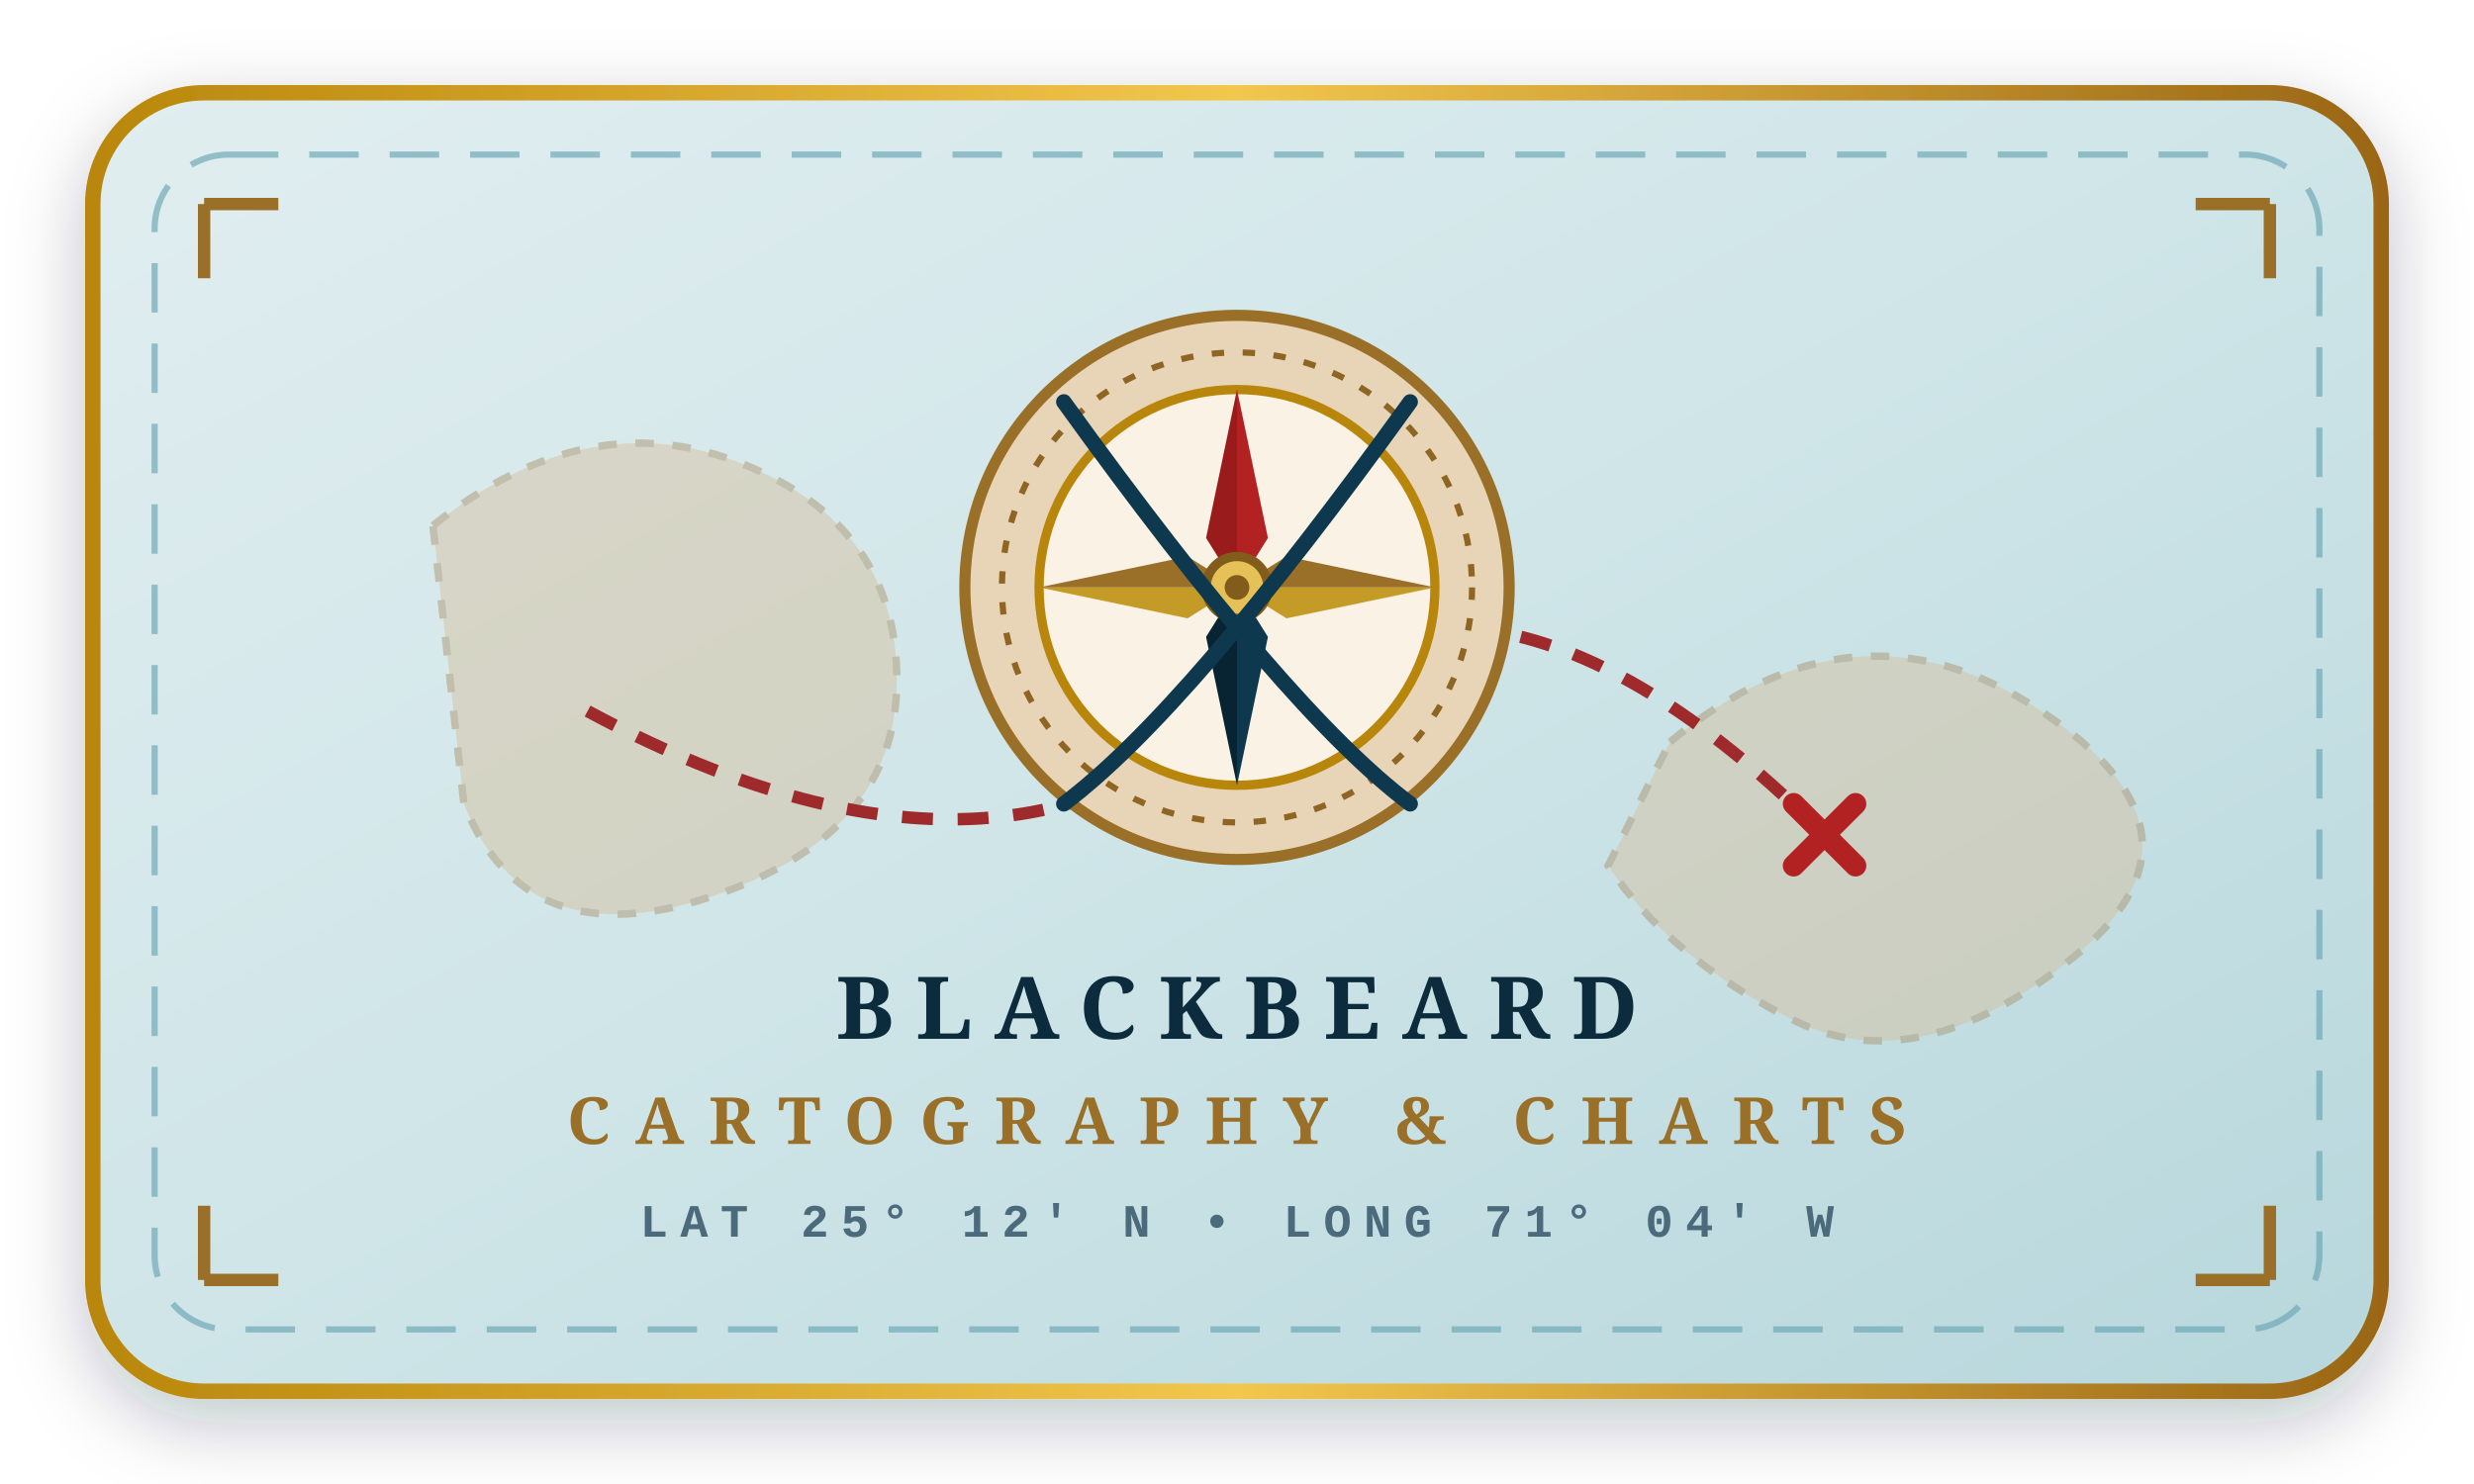
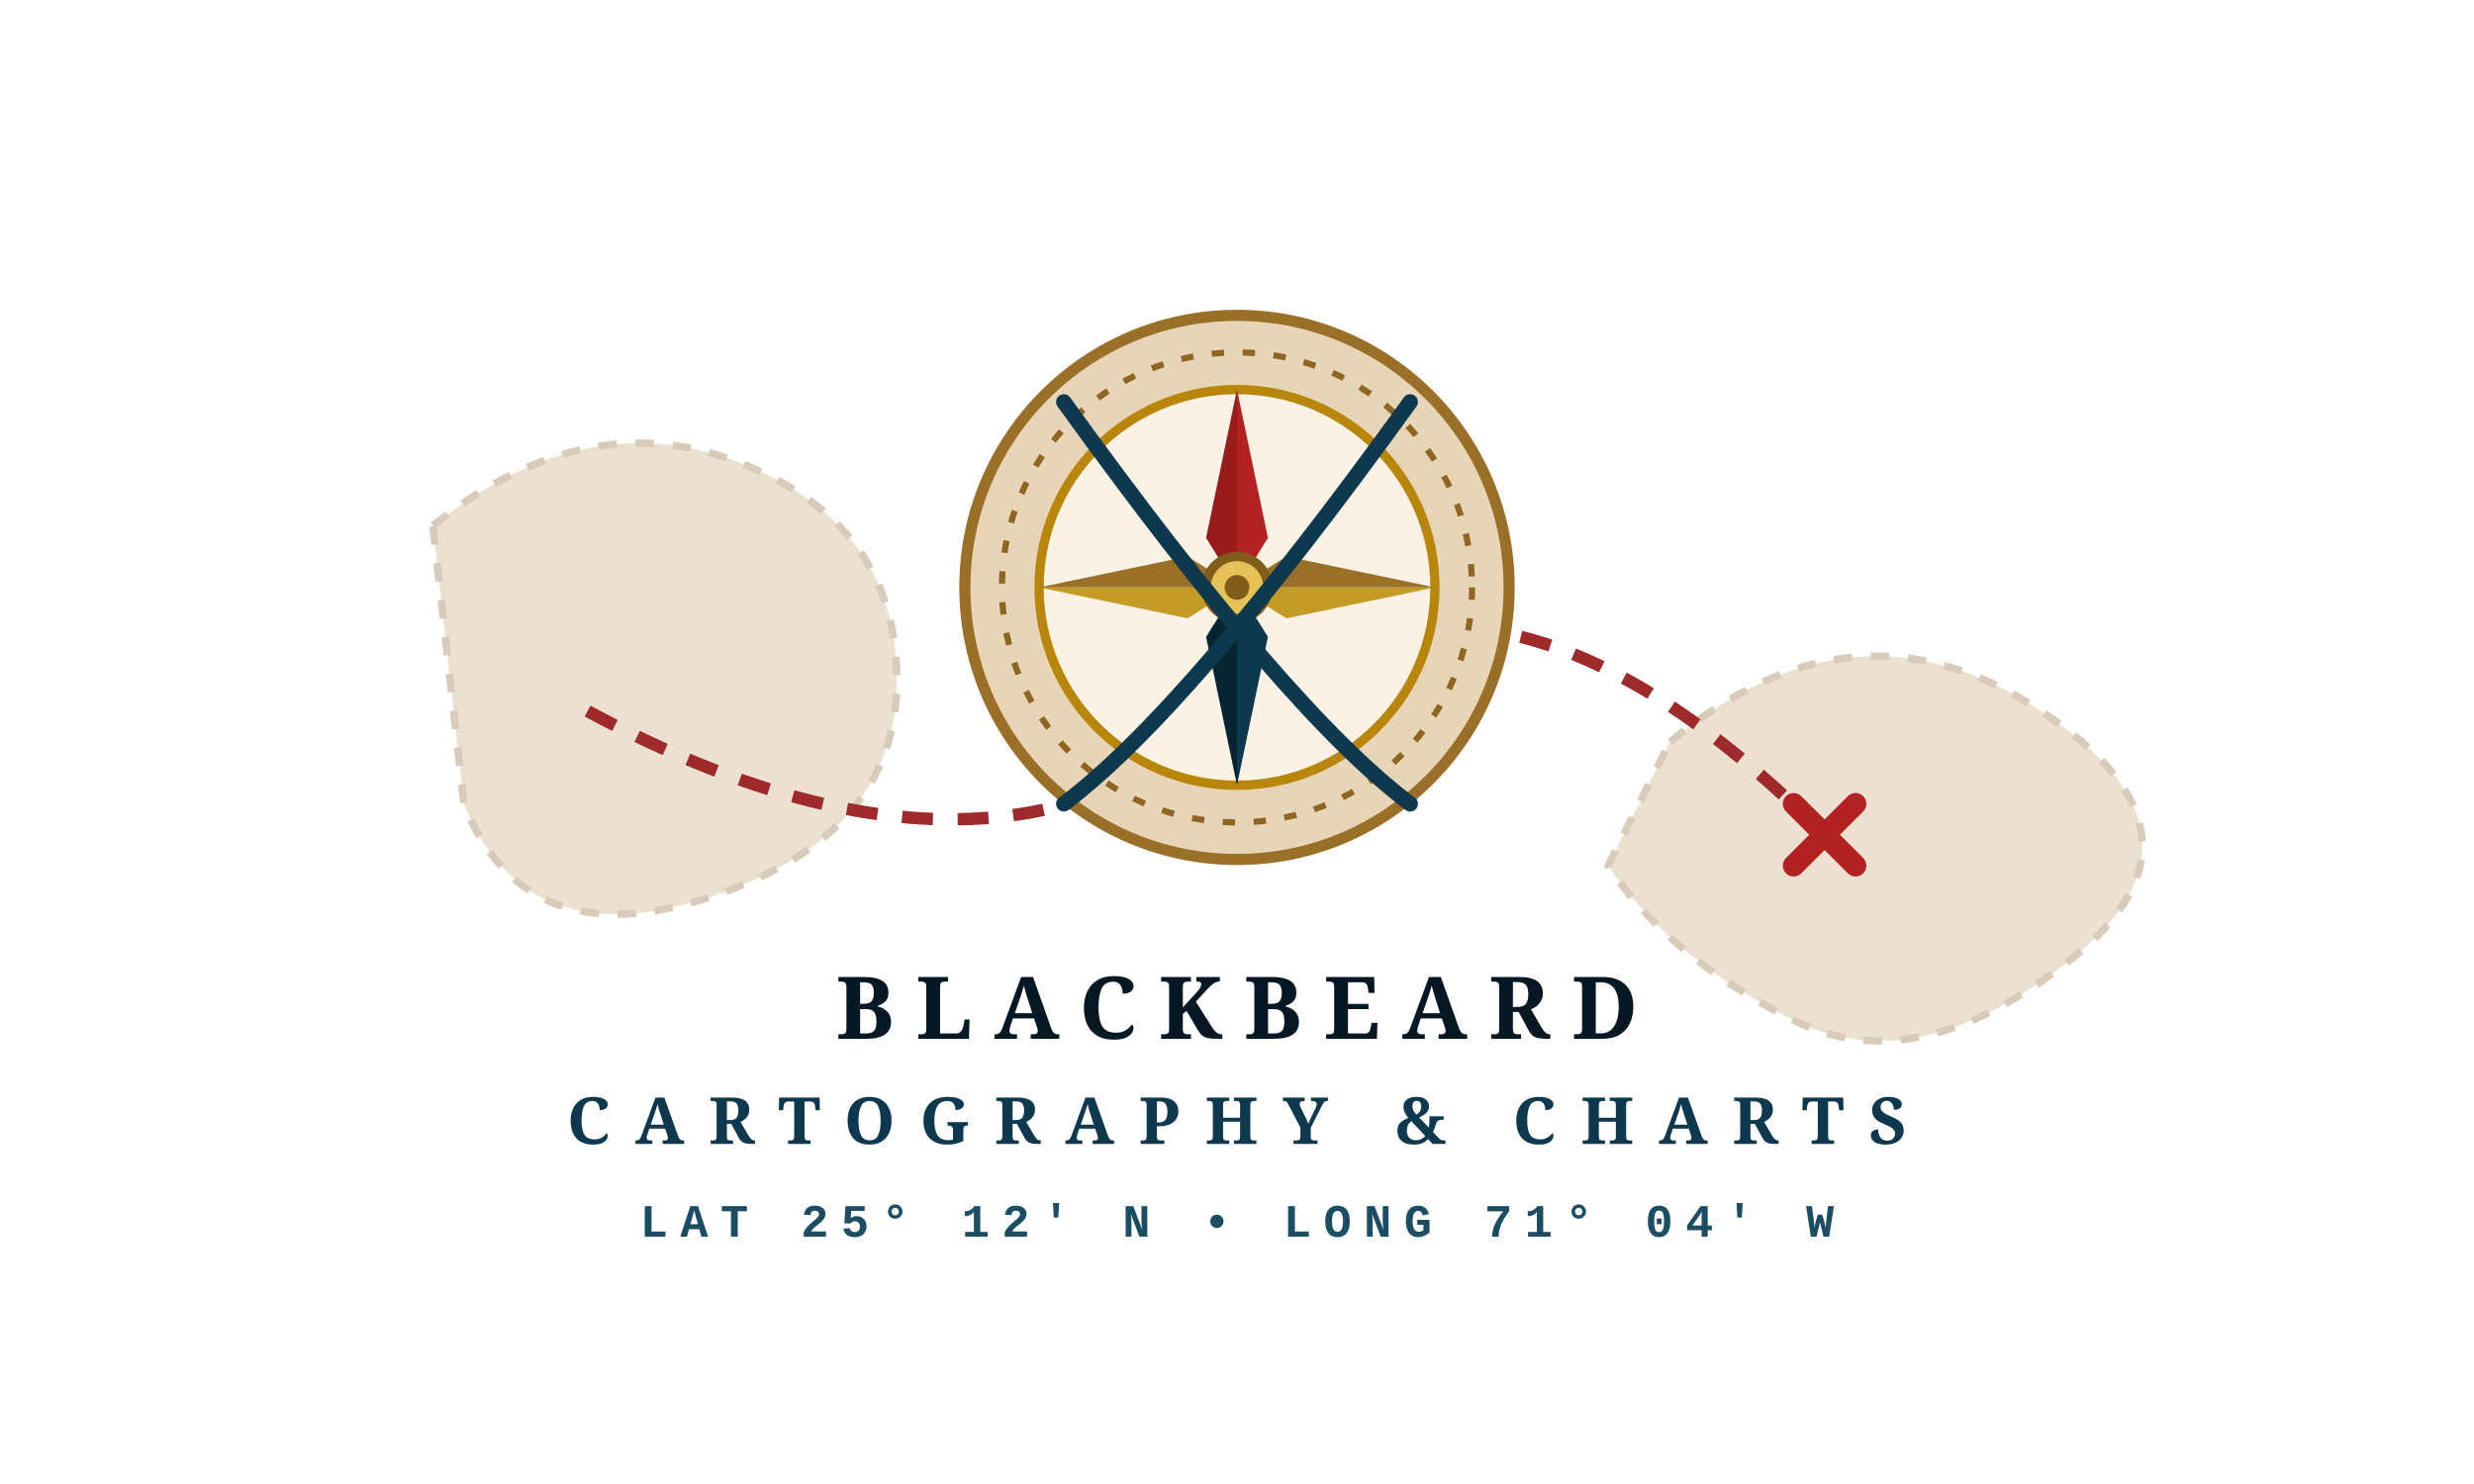
<svg xmlns="http://www.w3.org/2000/svg" viewBox="0 0 400 240" width="400" height="240">
  <defs>
    <linearGradient id="oceanPlacque" x1="0%" y1="0%" x2="100%" y2="100%">
      <stop offset="0%" stop-color="#E1EEF0" />
      <stop offset="50%" stop-color="#CFE5E8" />
      <stop offset="100%" stop-color="#B7D7DC" />
    </linearGradient>
    <linearGradient id="parchmentGrad" x1="0%" y1="0%" x2="100%" y2="100%">
      <stop offset="0%" stop-color="#F7EEDD" />
      <stop offset="50%" stop-color="#ECD8BC" />
      <stop offset="100%" stop-color="#DFC49E" />
    </linearGradient>
    <linearGradient id="goldTrim" x1="0%" y1="0%" x2="100%" y2="0%">
      <stop offset="0%" stop-color="#B8860B" />
      <stop offset="50%" stop-color="#F3C64D" />
      <stop offset="100%" stop-color="#996515" />
    </linearGradient>
    <linearGradient id="oceanInk" x1="0%" y1="0%" x2="0%" y2="100%">
      <stop offset="0%" stop-color="#0E384D" />
      <stop offset="100%" stop-color="#051B27" />
    </linearGradient>
    <filter id="mapShadow" x="-10%" y="-10%" width="120%" height="120%">
      <feDropShadow dx="0" dy="4" stdDeviation="6" flood-color="#07202E" flood-opacity="0.25" />
    </filter>
  </defs>
-   <rect x="15" y="15" width="370" height="210" rx="18" fill="url(#oceanPlacque)" stroke="url(#goldTrim)" stroke-width="2.5" filter="url(#mapShadow)" />
-   <rect x="25" y="25" width="350" height="190" rx="12" fill="none" stroke="#68A5B3" stroke-width="1" stroke-dasharray="8,5" opacity="0.65" />
-   <path d="M 33 33 L 45 33 M 33 33 L 33 45" stroke="#9A6F27" stroke-width="2" fill="none" />
-   <path d="M 367 33 L 355 33 M 367 33 L 367 45" stroke="#9A6F27" stroke-width="2" fill="none" />
-   <path d="M 33 207 L 45 207 M 33 207 L 33 195" stroke="#9A6F27" stroke-width="2" fill="none" />
-   <path d="M 367 207 L 355 207 M 367 207 L 367 195" stroke="#9A6F27" stroke-width="2" fill="none" />
  <path d="M 70 85 Q 95 65, 120 75 T 145 110 T 115 145 T 75 130 Z" fill="#D4BD99" opacity="0.45" stroke="#A88B63" stroke-width="1.2" stroke-dasharray="3,3" />
  <path d="M 270 120 Q 300 95, 330 115 T 335 155 T 290 165 T 260 140 Z" fill="#D4BD99" opacity="0.45" stroke="#A88B63" stroke-width="1.2" stroke-dasharray="3,3" />
  <path d="M 95 115 Q 160 150, 200 115 T 295 135" fill="none" stroke="#9E2A2B" stroke-width="2" stroke-dasharray="5,4" />
  <path d="M 290 130 L 300 140 M 300 130 L 290 140" stroke="#B22222" stroke-width="3.5" stroke-linecap="round" />
  <g transform="translate(200, 95)">
    <circle r="44" fill="#E8D5B7" stroke="#9A6F27" stroke-width="1.8" />
    <circle r="38" fill="none" stroke="#8E6523" stroke-width="1" stroke-dasharray="2,3" />
    <circle r="32" fill="#FAF2E4" stroke="#B8860B" stroke-width="1.5" />
    <polygon points="0,-32 5,-8 0,0" fill="#B22222" />
    <polygon points="0,-32 -5,-8 0,0" fill="#991B1B" />
    <polygon points="0,32 5,8 0,0" fill="#0E384D" />
    <polygon points="0,32 -5,8 0,0" fill="#082331" />
    <polygon points="32,0 8,5 0,0" fill="#C59B27" />
    <polygon points="32,0 8,-5 0,0" fill="#9A6F27" />
    <polygon points="-32,0 -8,5 0,0" fill="#C59B27" />
    <polygon points="-32,0 -8,-5 0,0" fill="#9A6F27" />
    <polygon points="22,-22 5,-5 0,0" fill="#D4AF37" />
    <polygon points="-22,-22 -5,-5 0,0" fill="#B38728" />
    <polygon points="22,22 5,5 0,0" fill="#D4AF37" />
    <polygon points="-22,22 -5,5 0,0" fill="#B38728" />
    <circle r="5" fill="#E5C158" stroke="#825C1A" stroke-width="1.5" />
    <circle r="2" fill="#825C1A" />
    <path d="M -28 35 Q -8 20, 28 -30" stroke="#0E384D" stroke-width="2.5" fill="none" stroke-linecap="round" />
    <path d="M 28 35 Q 8 20, -28 -30" stroke="#0E384D" stroke-width="2.5" fill="none" stroke-linecap="round" />
  </g>
-   <text x="200" y="168" text-anchor="middle" font-family="'Cinzel', Georgia, serif" font-size="14" font-weight="800" fill="#0C2B3D" letter-spacing="3.5">BLACKBEARD</text>
-   <text x="200" y="185" text-anchor="middle" font-family="'Cinzel', Georgia, serif" font-size="10.5" font-weight="700" fill="#9A6F27" letter-spacing="4">CARTOGRAPHY &amp; CHARTS</text>
-   <text x="200" y="200" text-anchor="middle" font-family="'Courier New', monospace" font-size="7.5" font-weight="600" fill="#4B6B7C" letter-spacing="2">LAT 25° 12' N • LONG 71° 04' W</text>
+   <text x="200" y="168" text-anchor="middle" font-family="'Cinzel', Georgia, serif" font-size="14" font-weight="800" fill="#061824" letter-spacing="3.5">BLACKBEARD</text>
+   <text x="200" y="185" text-anchor="middle" font-family="'Cinzel', Georgia, serif" font-size="10.5" font-weight="700" fill="#0E384D" letter-spacing="4">CARTOGRAPHY &amp; CHARTS</text>
+   <text x="200" y="200" text-anchor="middle" font-family="'Courier New', monospace" font-size="7.5" font-weight="600" fill="#1C4E63" letter-spacing="2">LAT 25° 12' N • LONG 71° 04' W</text>
</svg>
